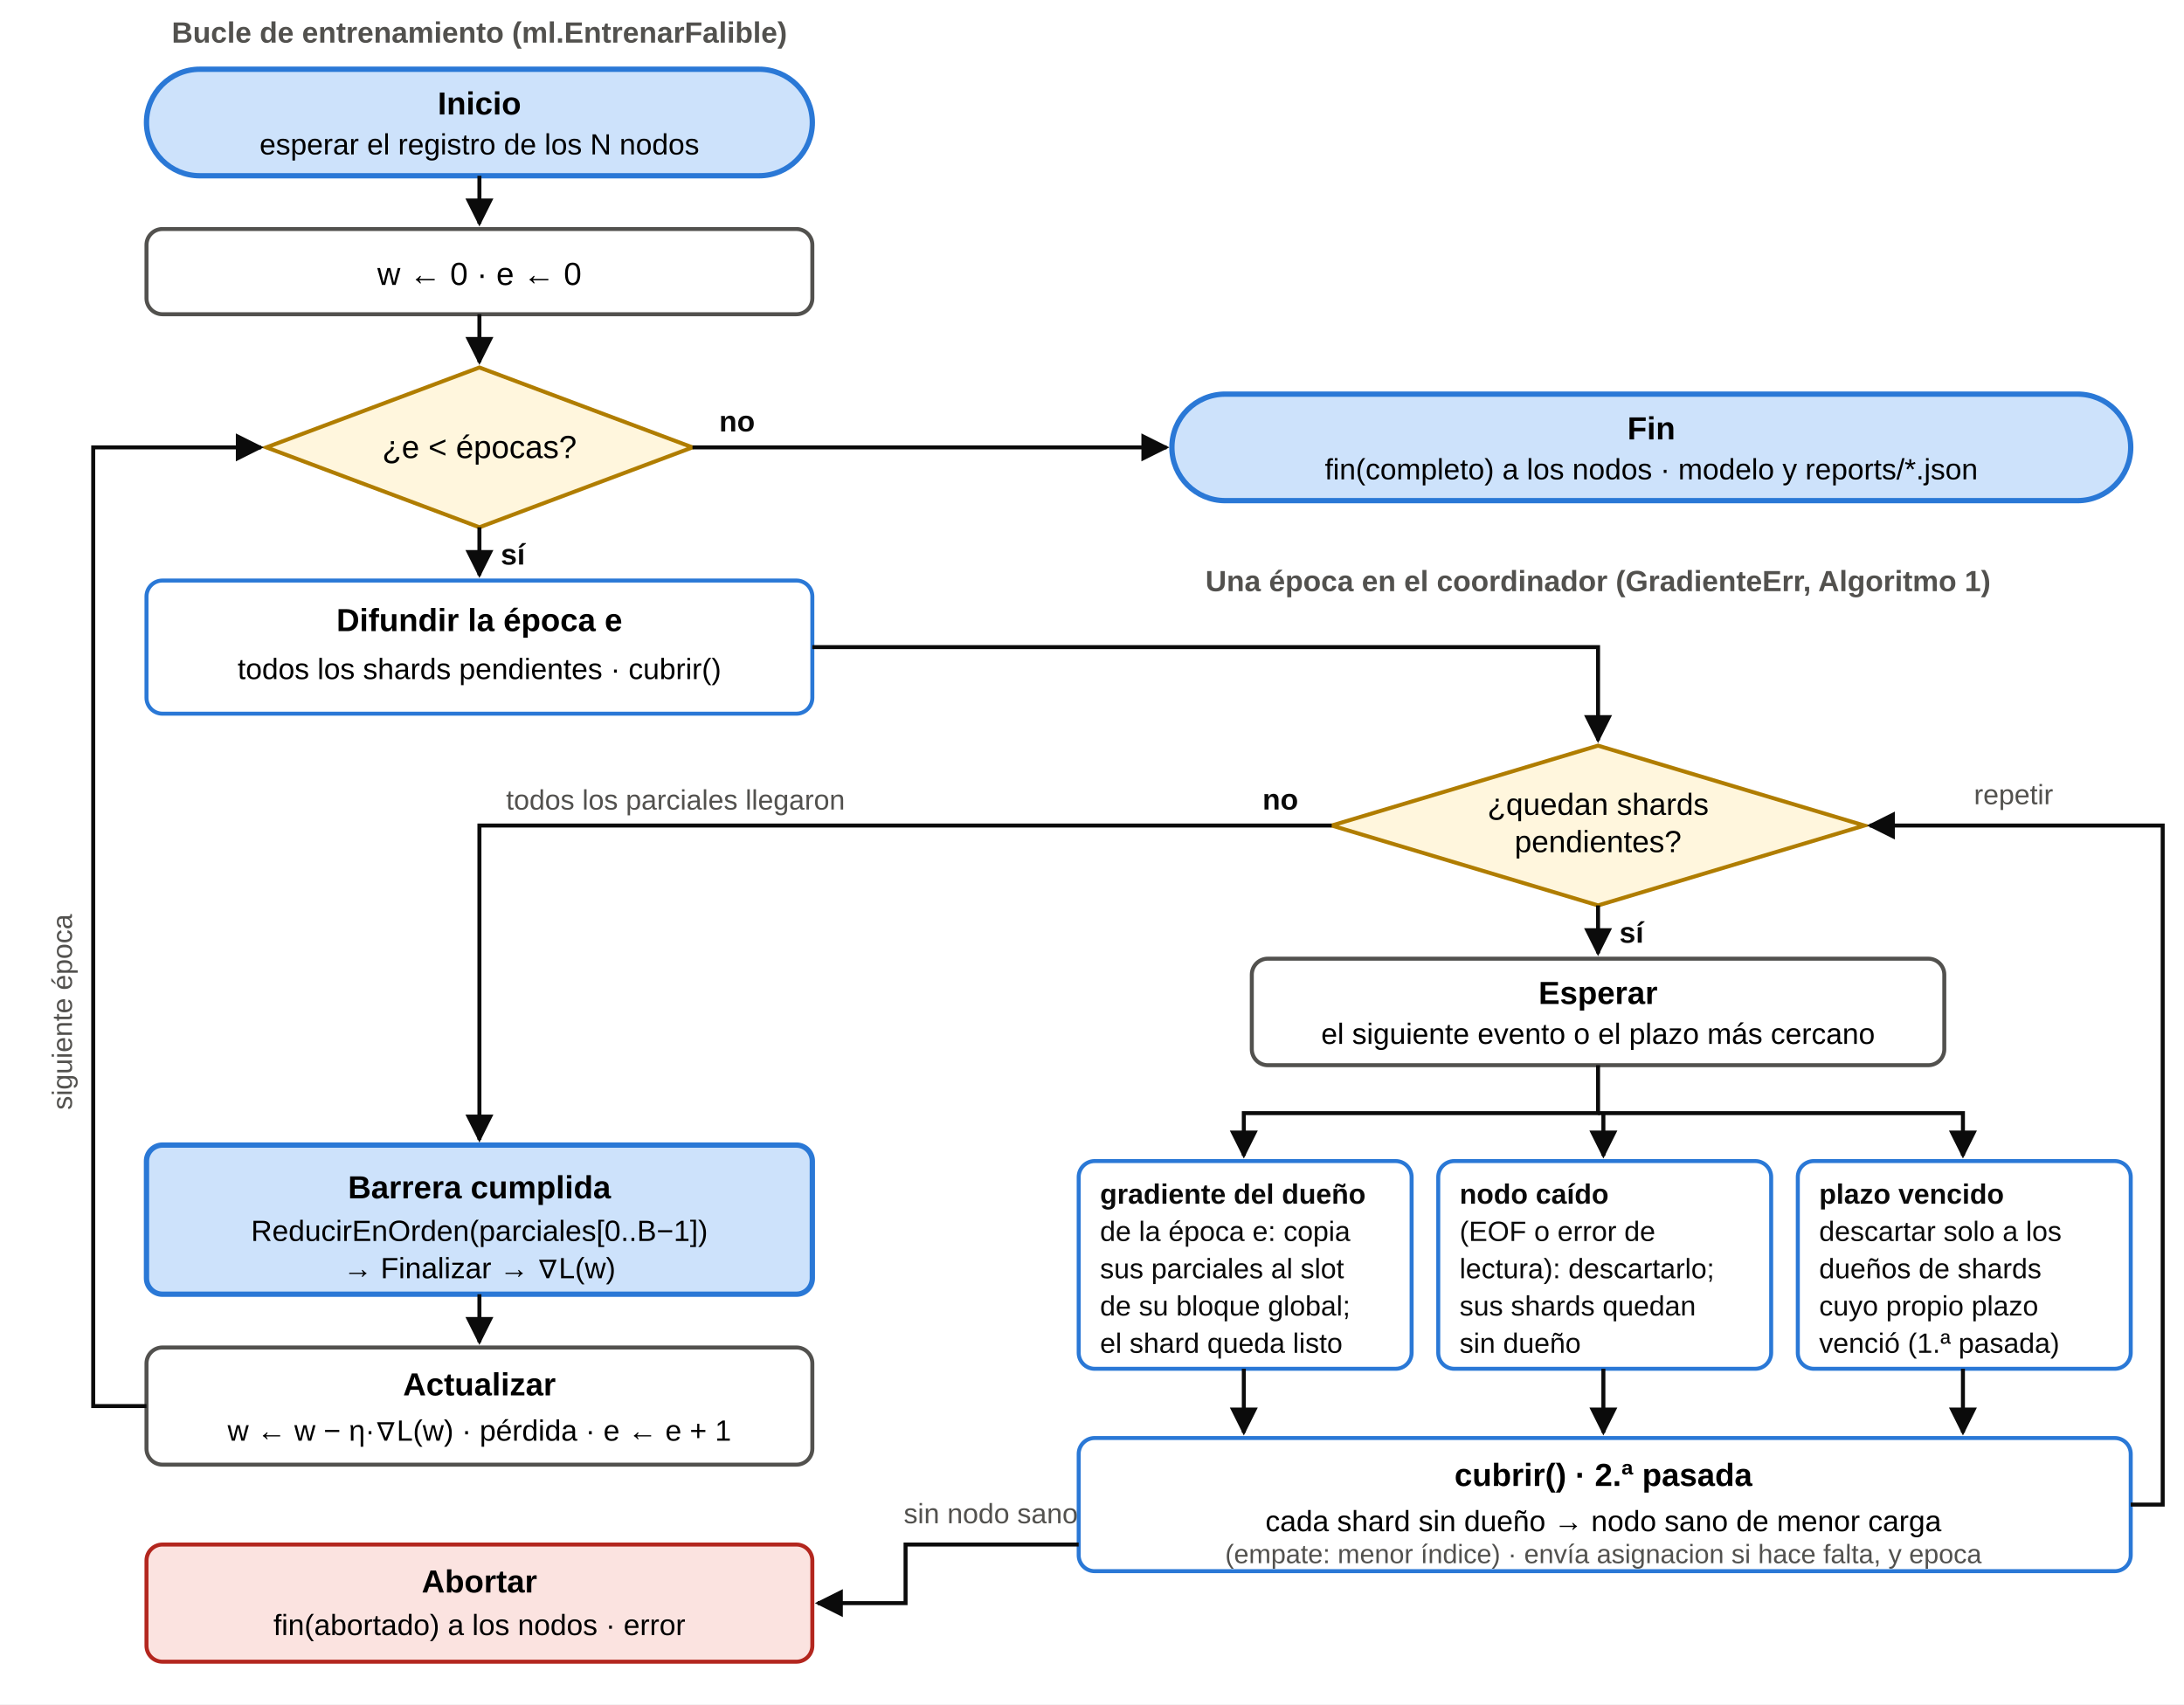
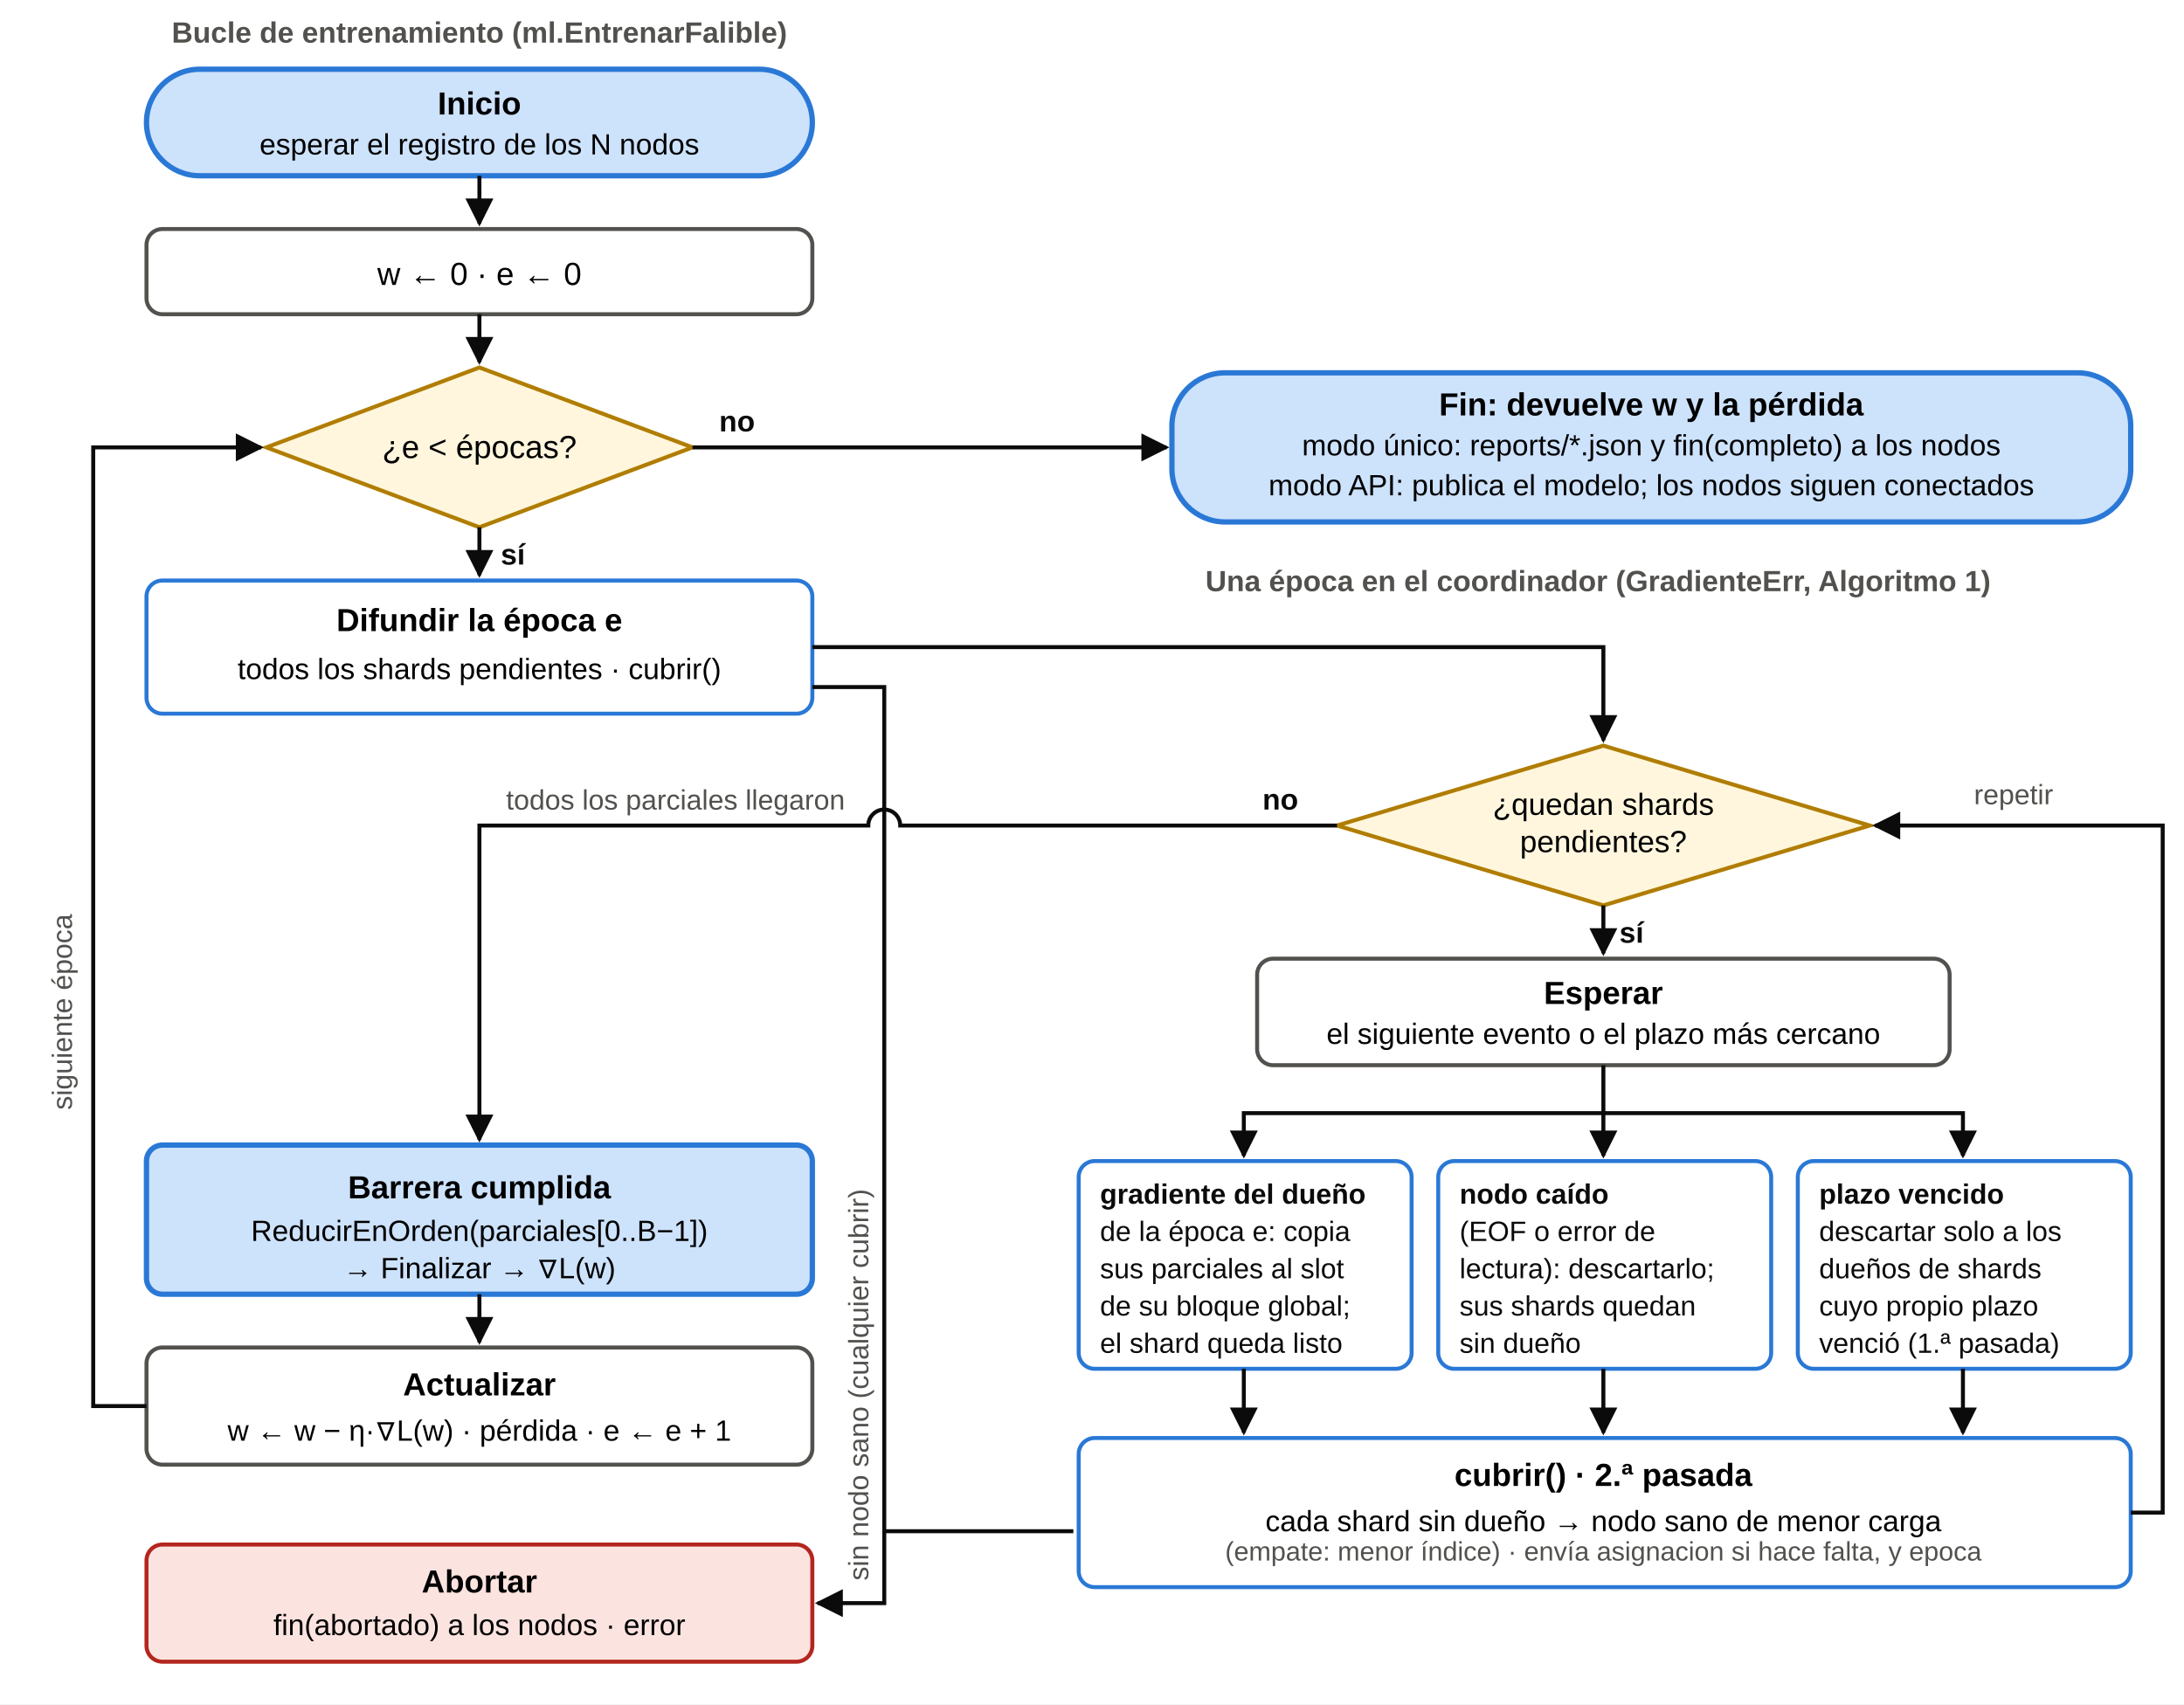
<svg xmlns="http://www.w3.org/2000/svg" width="820" height="640" viewBox="0 0 820 640" font-family="Arial, Helvetica, sans-serif">
  <defs>
    <marker id="f" viewBox="0 0 10 10" refX="9" refY="5" markerWidth="7" markerHeight="7" orient="auto">
      <path d="M0,0 L10,5 L0,10 z" fill="#0b0b0b" />
    </marker>
  </defs>
  <rect width="820" height="640" fill="#ffffff" />
  <text x="180" y="16" font-size="11" font-weight="bold" fill="#52514e" text-anchor="middle">Bucle de entrenamiento (ml.EntrenarFalible)</text>
  <rect x="55" y="26" width="250" height="40" rx="20" fill="#cde2fb" stroke="#2a78d6" stroke-width="2" />
  <text x="180" y="43" font-size="12" font-weight="bold" text-anchor="middle">Inicio</text>
  <text x="180" y="58" font-size="11" text-anchor="middle">esperar el registro de los N nodos</text>
  <rect x="55" y="86" width="250" height="32" rx="6" fill="#ffffff" stroke="#52514e" stroke-width="1.5" />
  <text x="180" y="107" font-size="12" text-anchor="middle">w ← 0 · e ← 0</text>
  <polygon points="180,138 260,168 180,198 100,168" fill="#fff6dd" stroke="#b07d00" stroke-width="1.5" />
  <text x="180" y="172" font-size="12" text-anchor="middle">¿e &lt; épocas?</text>
  <rect x="55" y="218" width="250" height="50" rx="6" fill="#ffffff" stroke="#2a78d6" stroke-width="1.5" />
  <text x="180" y="237" font-size="12" font-weight="bold" text-anchor="middle">Difundir la época e</text>
  <text x="180" y="255" font-size="11" text-anchor="middle">todos los shards pendientes · cubrir()</text>
  <rect x="55" y="430" width="250" height="56" rx="6" fill="#cde2fb" stroke="#2a78d6" stroke-width="2" />
  <text x="180" y="450" font-size="12" font-weight="bold" text-anchor="middle">Barrera cumplida</text>
  <text x="180" y="466" font-size="11" text-anchor="middle">ReducirEnOrden(parciales[0..B−1])</text>
  <text x="180" y="480" font-size="11" text-anchor="middle">→ Finalizar → ∇L(w)</text>
  <rect x="55" y="506" width="250" height="44" rx="6" fill="#ffffff" stroke="#52514e" stroke-width="1.5" />
  <text x="180" y="524" font-size="12" font-weight="bold" text-anchor="middle">Actualizar</text>
  <text x="180" y="541" font-size="11" text-anchor="middle">w ← w − η·∇L(w) · pérdida · e ← e + 1</text>
  <rect x="55" y="580" width="250" height="44" rx="6" fill="#fbe3e0" stroke="#b3261e" stroke-width="1.5" />
  <text x="180" y="598" font-size="12" font-weight="bold" text-anchor="middle">Abortar</text>
  <text x="180" y="614" font-size="11" text-anchor="middle">fin(abortado) a los nodos · error</text>
-   <rect x="440" y="148" width="360" height="40" rx="20" fill="#cde2fb" stroke="#2a78d6" stroke-width="2" />
-   <text x="620" y="165" font-size="12" font-weight="bold" text-anchor="middle">Fin</text>
-   <text x="620" y="180" font-size="11" text-anchor="middle">fin(completo) a los nodos · modelo y reports/*.json</text>
+   <rect x="440" y="140" width="360" height="56" rx="20" fill="#cde2fb" stroke="#2a78d6" stroke-width="2" />
+   <text x="620" y="156" font-size="12" font-weight="bold" text-anchor="middle">Fin: devuelve w y la pérdida</text>
+   <text x="620" y="171" font-size="11" text-anchor="middle">modo único: reports/*.json y fin(completo) a los nodos</text>
+   <text x="620" y="186" font-size="11" text-anchor="middle">modo API: publica el modelo; los nodos siguen conectados</text>
  <text x="600" y="222" font-size="11" font-weight="bold" fill="#52514e" text-anchor="middle">Una época en el coordinador (GradienteErr, Algoritmo 1)</text>
-   <polygon points="600,280 700,310 600,340 500,310" fill="#fff6dd" stroke="#b07d00" stroke-width="1.5" />
-   <text x="600" y="306" font-size="11.5" text-anchor="middle">¿quedan shards</text>
-   <text x="600" y="320" font-size="11.5" text-anchor="middle">pendientes?</text>
-   <rect x="470" y="360" width="260" height="40" rx="6" fill="#ffffff" stroke="#52514e" stroke-width="1.5" />
-   <text x="600" y="377" font-size="12" font-weight="bold" text-anchor="middle">Esperar</text>
-   <text x="600" y="392" font-size="11" text-anchor="middle">el siguiente evento o el plazo más cercano</text>
+   <polygon points="602,280 702,310 602,340 502,310" fill="#fff6dd" stroke="#b07d00" stroke-width="1.5" />
+   <text x="602" y="306" font-size="11.5" text-anchor="middle">¿quedan shards</text>
+   <text x="602" y="320" font-size="11.5" text-anchor="middle">pendientes?</text>
+   <rect x="472" y="360" width="260" height="40" rx="6" fill="#ffffff" stroke="#52514e" stroke-width="1.5" />
+   <text x="602" y="377" font-size="12" font-weight="bold" text-anchor="middle">Esperar</text>
+   <text x="602" y="392" font-size="11" text-anchor="middle">el siguiente evento o el plazo más cercano</text>
  <g font-size="10.5" fill="#0b0b0b">
    <rect x="405" y="436" width="125" height="78" rx="6" fill="#ffffff" stroke="#2a78d6" stroke-width="1.5" />
    <text x="413" y="452" font-weight="bold">gradiente del dueño</text>
    <text x="413" y="466">de la época e: copia</text>
    <text x="413" y="480">sus parciales al slot</text>
    <text x="413" y="494">de su bloque global;</text>
    <text x="413" y="508">el shard queda listo</text>
    <rect x="540" y="436" width="125" height="78" rx="6" fill="#ffffff" stroke="#2a78d6" stroke-width="1.5" />
    <text x="548" y="452" font-weight="bold">nodo caído</text>
    <text x="548" y="466">(EOF o error de</text>
    <text x="548" y="480">lectura): descartarlo;</text>
    <text x="548" y="494">sus shards quedan</text>
    <text x="548" y="508">sin dueño</text>
    <rect x="675" y="436" width="125" height="78" rx="6" fill="#ffffff" stroke="#2a78d6" stroke-width="1.5" />
    <text x="683" y="452" font-weight="bold">plazo vencido</text>
    <text x="683" y="466">descartar solo a los</text>
    <text x="683" y="480">dueños de shards</text>
    <text x="683" y="494">cuyo propio plazo</text>
    <text x="683" y="508">venció (1.ª pasada)</text>
  </g>
-   <rect x="405" y="540" width="395" height="50" rx="6" fill="#ffffff" stroke="#2a78d6" stroke-width="1.5" />
+   <rect x="405" y="540" width="395" height="56" rx="6" fill="#ffffff" stroke="#2a78d6" stroke-width="1.5" />
  <text x="602" y="558" font-size="12" font-weight="bold" text-anchor="middle">cubrir() · 2.ª pasada</text>
  <text x="602" y="575" font-size="11" text-anchor="middle">cada shard sin dueño → nodo sano de menor carga</text>
-   <text x="602" y="587" font-size="10" fill="#52514e" text-anchor="middle">(empate: menor índice) · envía asignacion si hace falta, y epoca</text>
+   <text x="602" y="586" font-size="10" fill="#52514e" text-anchor="middle">(empate: menor índice) · envía asignacion si hace falta, y epoca</text>
  <g stroke="#0b0b0b" stroke-width="1.5" fill="none">
    <line x1="180" y1="66" x2="180" y2="84" marker-end="url(#f)" />
    <line x1="180" y1="118" x2="180" y2="136" marker-end="url(#f)" />
    <line x1="180" y1="198" x2="180" y2="216" marker-end="url(#f)" />
    <line x1="260" y1="168" x2="438" y2="168" marker-end="url(#f)" />
-     <polyline points="305,243 600,243 600,278" marker-end="url(#f)" />
-     <polyline points="500,310 180,310 180,428" marker-end="url(#f)" />
-     <line x1="600" y1="340" x2="600" y2="358" marker-end="url(#f)" />
-     <polyline points="600,400 600,418 467,418 467,434" marker-end="url(#f)" />
+     <polyline points="305,243 602,243 602,278" marker-end="url(#f)" />
+     <path d="M502,310 L338,310 A6,6 0 0 0 326,310 L180,310 L180,428" marker-end="url(#f)" />
+     <line x1="602" y1="340" x2="602" y2="358" marker-end="url(#f)" />
+     <polyline points="602,400 602,418 467,418 467,434" marker-end="url(#f)" />
    <line x1="602" y1="418" x2="602" y2="434" marker-end="url(#f)" />
-     <polyline points="600,418 737,418 737,434" marker-end="url(#f)" />
+     <polyline points="602,418 737,418 737,434" marker-end="url(#f)" />
    <line x1="467" y1="514" x2="467" y2="538" marker-end="url(#f)" />
    <line x1="602" y1="514" x2="602" y2="538" marker-end="url(#f)" />
    <line x1="737" y1="514" x2="737" y2="538" marker-end="url(#f)" />
-     <polyline points="800,565 812,565 812,310 702,310" marker-end="url(#f)" />
+     <polyline points="800,568 812,568 812,310 704,310" marker-end="url(#f)" />
    <line x1="180" y1="486" x2="180" y2="504" marker-end="url(#f)" />
    <polyline points="55,528 35,528 35,168 98,168" marker-end="url(#f)" />
-     <polyline points="405,580 340,580 340,602 307,602" marker-end="url(#f)" />
+     <polyline points="403,575 332,575" />
+     <polyline points="305,258 332,258 332,602 307,602" marker-end="url(#f)" />
  </g>
  <g font-size="11" fill="#0b0b0b" font-weight="bold">
    <text x="270" y="162">no</text>
    <text x="188" y="212">sí</text>
    <text x="474" y="304">no</text>
    <text x="608" y="354">sí</text>
  </g>
  <g font-size="10.5" fill="#52514e">
    <text x="190" y="304">todos los parciales llegaron</text>
-     <text x="372" y="572" text-anchor="middle">sin nodo sano</text>
+     <text x="326" y="520" transform="rotate(-90 326 520)" text-anchor="middle">sin nodo sano (cualquier cubrir)</text>
    <text x="27" y="380" transform="rotate(-90 27 380)" text-anchor="middle">siguiente época</text>
    <text x="756" y="302" text-anchor="middle">repetir</text>
  </g>
</svg>
